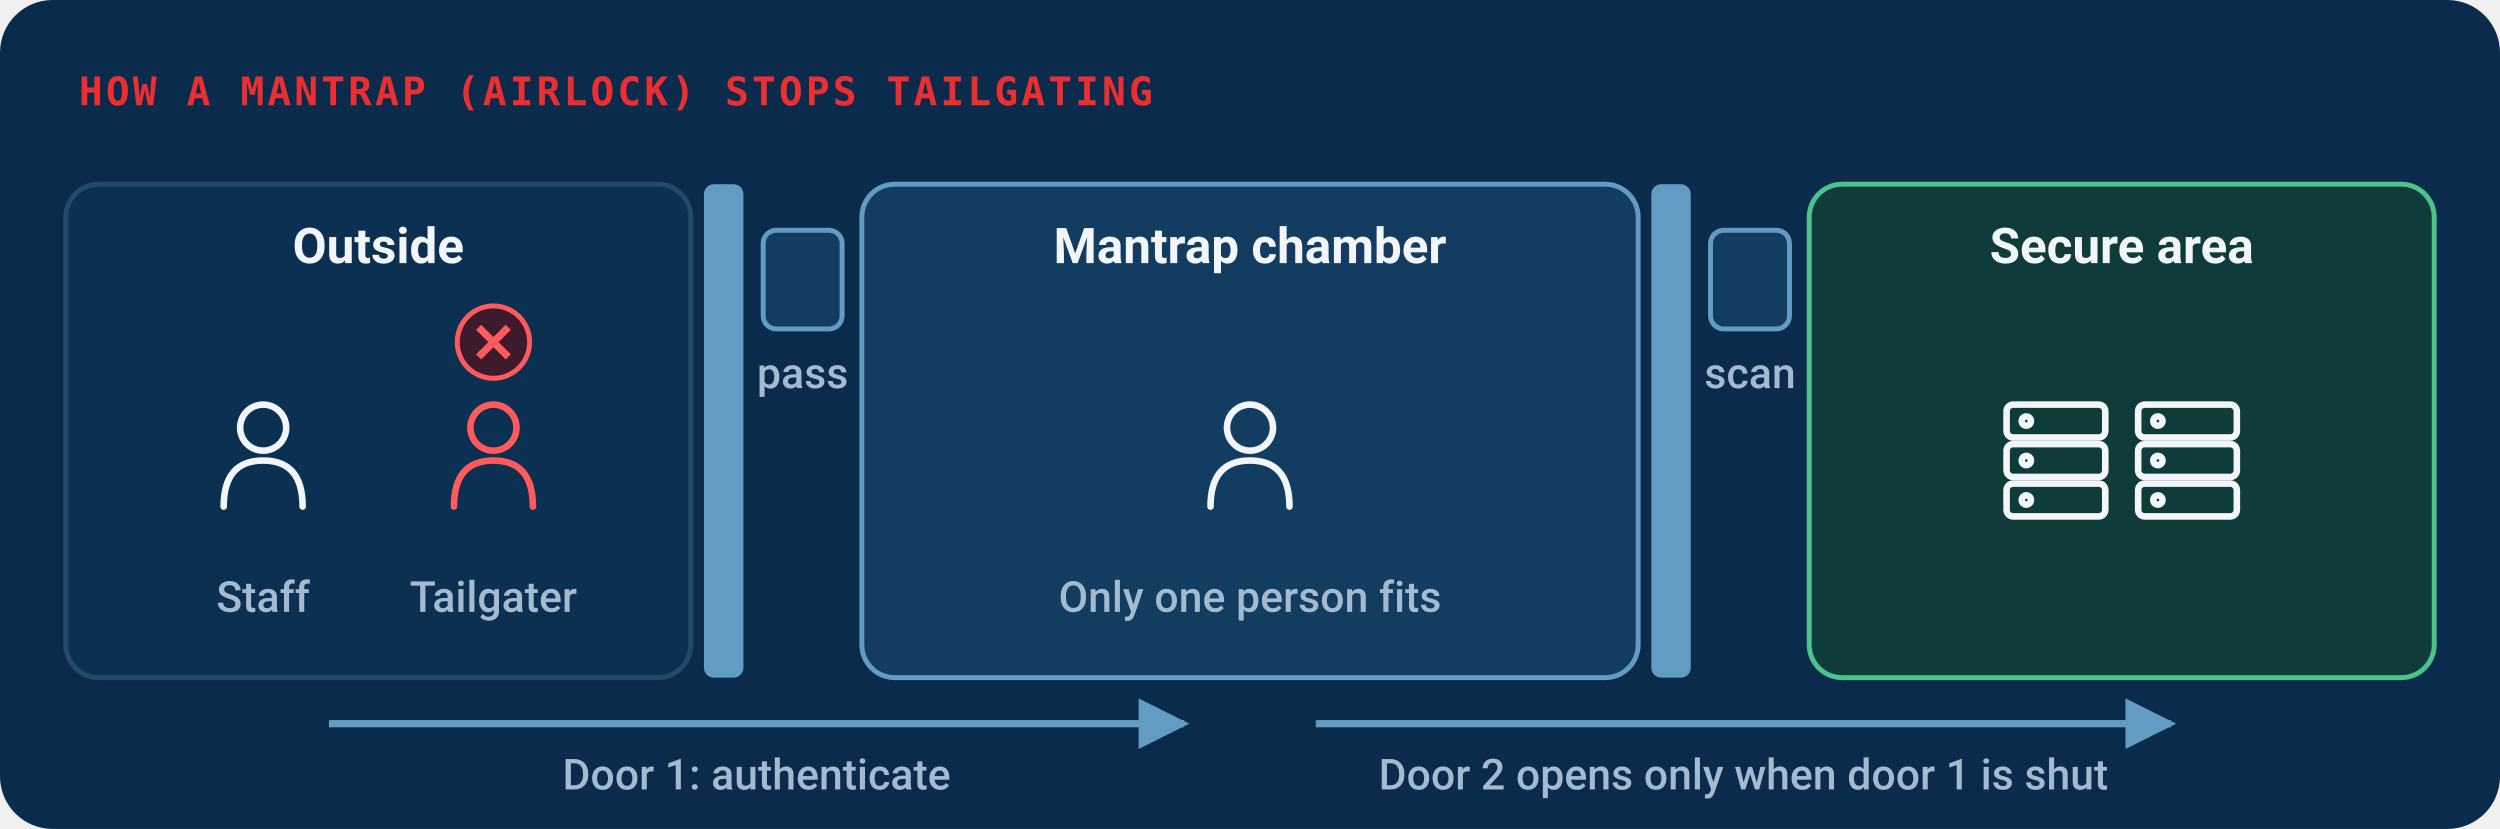
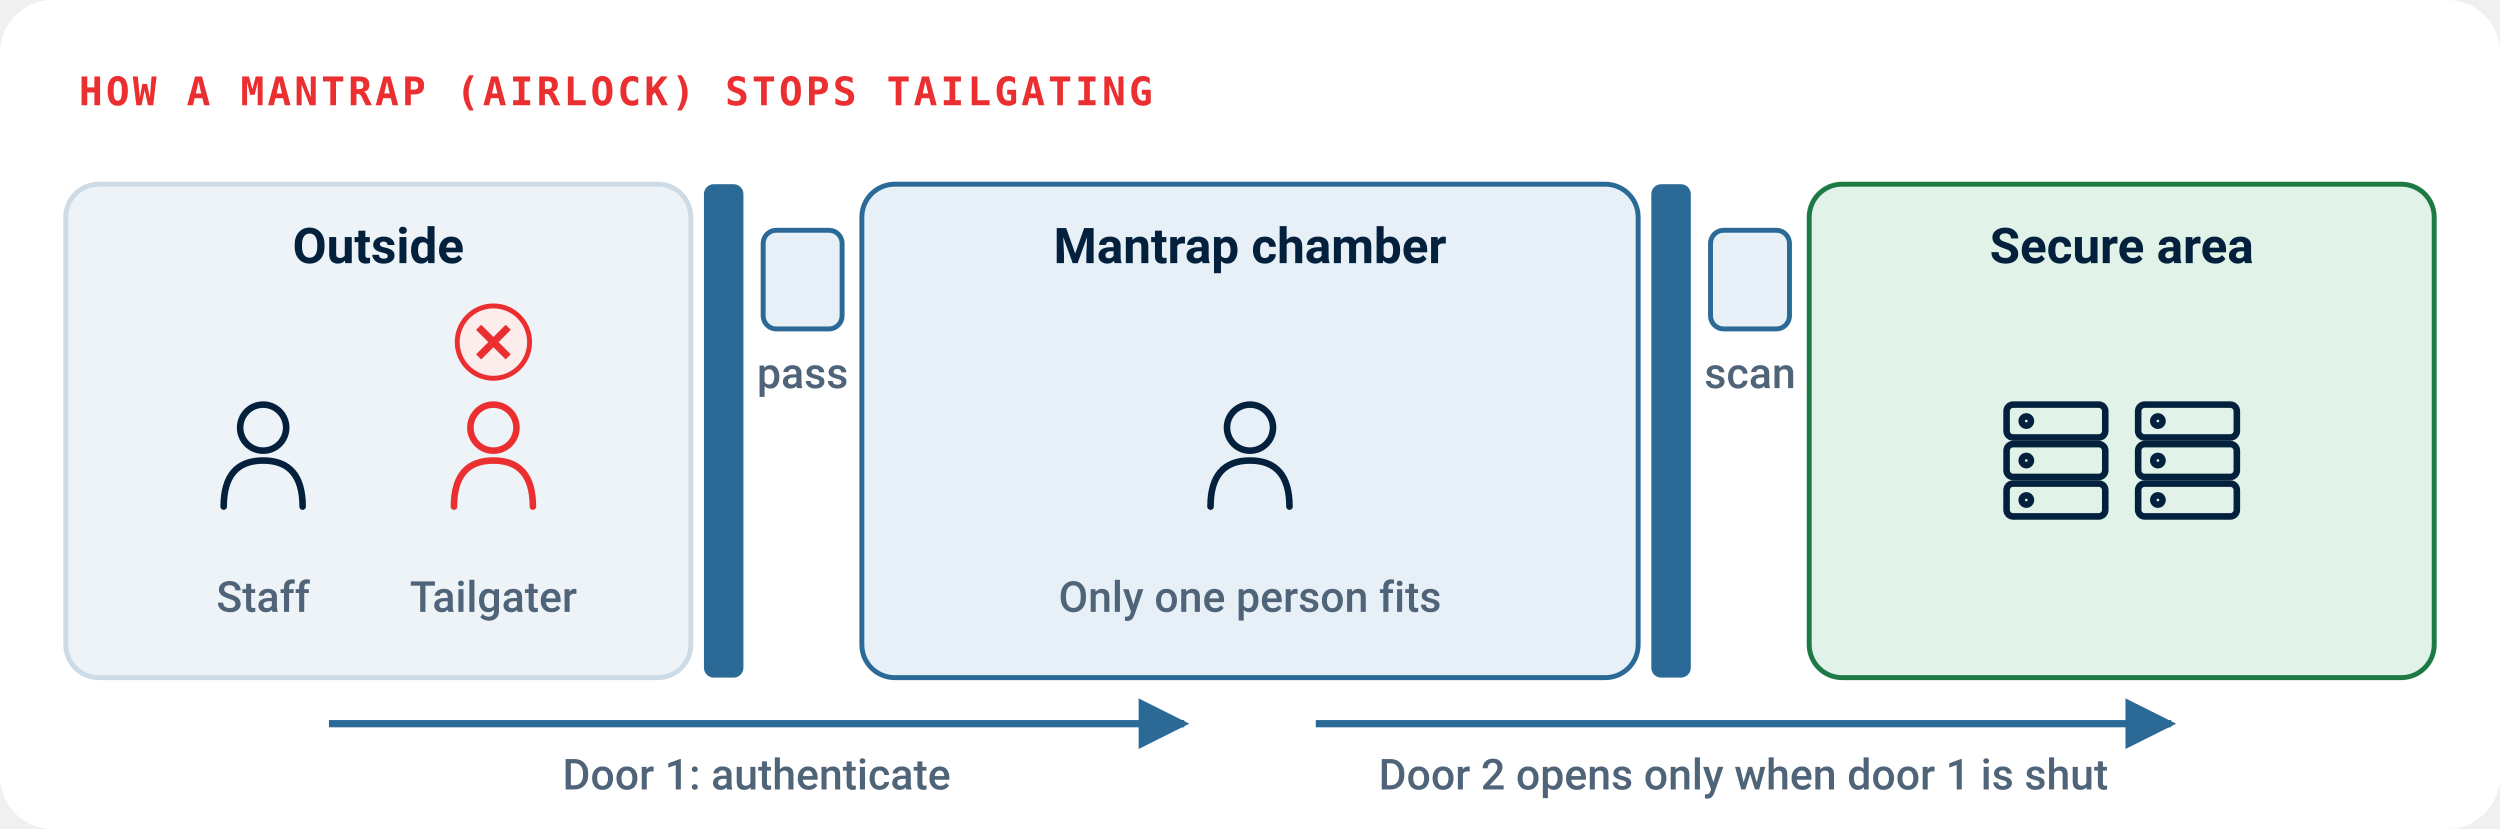
<svg xmlns="http://www.w3.org/2000/svg" viewBox="0 0 760 252" width="760" height="252" role="img" aria-labelledby="t d">
  <style>
- .bg{fill:#0a2b4b}
- .t{font:600 15px system-ui,-apple-system,'Segoe UI',Roboto,sans-serif;fill:#f2f6fa}
- .tb{font:700 17px system-ui,-apple-system,'Segoe UI',Roboto,sans-serif;fill:#f2f6fa}
- .s{font:500 13px system-ui,-apple-system,'Segoe UI',Roboto,sans-serif;fill:#a3bbd0}
- .m{font:600 13px ui-monospace,Menlo,Consolas,monospace;fill:#f2f6fa}
+ .bg{fill:#ffffff}
+ .t{font:600 15px system-ui,-apple-system,'Segoe UI',Roboto,sans-serif;fill:#03203c}
+ .tb{font:700 17px system-ui,-apple-system,'Segoe UI',Roboto,sans-serif;fill:#03203c}
+ .s{font:500 13px system-ui,-apple-system,'Segoe UI',Roboto,sans-serif;fill:#4f6478}
+ .m{font:600 13px ui-monospace,Menlo,Consolas,monospace;fill:#03203c}
.h{font:700 12px ui-monospace,Menlo,Consolas,monospace;fill:#eb2f31;letter-spacing:.08em}
.w{fill:#ffffff}
- .box{fill:#0f3557;stroke:#2c5a80;stroke-width:1.5}
- .acc{fill:#123c60;stroke:#629cc3;stroke-width:1.5}
- .bad{fill:#3d1a2c;stroke:#ff5a5c;stroke-width:1.5}
- .good{fill:#0f3b3a;stroke:#4cc38a;stroke-width:1.5}
- .amb{fill:#33301f;stroke:#f2b544;stroke-width:1.5}
- .dim{fill:#0c3052;stroke:#24496b;stroke-width:1.5}
- .solid-acc{fill:#629cc3}.solid-bad{fill:#eb2f31}.solid-good{fill:#2f9a5f}.solid-amb{fill:#c98f22}.solid-ink{fill:#f2f6fa}
- .ln{stroke:#a3bbd0;stroke-width:2;fill:none}
- .ln-acc{stroke:#629cc3;stroke-width:2.2;fill:none}
- .ln-bad{stroke:#ff5a5c;stroke-width:2.2;fill:none}
- .ln-good{stroke:#4cc38a;stroke-width:2.2;fill:none}
+ .box{fill:#f5f8fb;stroke:#b9cad8;stroke-width:1.5}
+ .acc{fill:#e7f0f7;stroke:#2b6a96;stroke-width:1.5}
+ .bad{fill:#fdecec;stroke:#eb2f31;stroke-width:1.5}
+ .good{fill:#e1f3e8;stroke:#1d7a45;stroke-width:1.5}
+ .amb{fill:#fbf0dc;stroke:#a8650a;stroke-width:1.5}
+ .dim{fill:#eef3f7;stroke:#cddbe7;stroke-width:1.5}
+ .solid-acc{fill:#2b6a96}.solid-bad{fill:#eb2f31}.solid-good{fill:#1d7a45}.solid-amb{fill:#a8650a}.solid-ink{fill:#03203c}
+ .ln{stroke:#4f6478;stroke-width:2;fill:none}
+ .ln-acc{stroke:#2b6a96;stroke-width:2.2;fill:none}
+ .ln-bad{stroke:#eb2f31;stroke-width:2.2;fill:none}
+ .ln-good{stroke:#1d7a45;stroke-width:2.2;fill:none}
.dash{stroke-dasharray:6 5}
- .tx-acc{fill:#629cc3}.tx-bad{fill:#ff5a5c}.tx-good{fill:#4cc38a}.tx-amb{fill:#f2b544}
- .ic{fill:none;stroke:#f2f6fa;stroke-width:2;stroke-linecap:round;stroke-linejoin:round}
- .ic-bad{fill:none;stroke:#ff5a5c;stroke-width:2;stroke-linecap:round;stroke-linejoin:round}
- .ic-acc{fill:none;stroke:#629cc3;stroke-width:2;stroke-linecap:round;stroke-linejoin:round}
- .mk-ln{fill:#a3bbd0}.mk-acc{fill:#629cc3}.mk-bad{fill:#ff5a5c}.mk-good{fill:#4cc38a}
+ .tx-acc{fill:#2b6a96}.tx-bad{fill:#d4282a}.tx-good{fill:#1d7a45}.tx-amb{fill:#a8650a}
+ .ic{fill:none;stroke:#03203c;stroke-width:2;stroke-linecap:round;stroke-linejoin:round}
+ .ic-bad{fill:none;stroke:#eb2f31;stroke-width:2;stroke-linecap:round;stroke-linejoin:round}
+ .ic-acc{fill:none;stroke:#2b6a96;stroke-width:2;stroke-linecap:round;stroke-linejoin:round}
+ .mk-ln{fill:#4f6478}.mk-acc{fill:#2b6a96}.mk-bad{fill:#eb2f31}.mk-good{fill:#1d7a45}
</style>
  <defs>
    <marker id="a-ln" viewBox="0 0 10 10" refX="9" refY="5" markerWidth="7" markerHeight="7" orient="auto-start-reverse">
      <path d="M0 0 10 5 0 10z" class="mk-ln" />
    </marker>
    <marker id="a-acc" viewBox="0 0 10 10" refX="9" refY="5" markerWidth="7" markerHeight="7" orient="auto-start-reverse">
      <path d="M0 0 10 5 0 10z" class="mk-acc" />
    </marker>
    <marker id="a-bad" viewBox="0 0 10 10" refX="9" refY="5" markerWidth="7" markerHeight="7" orient="auto-start-reverse">
      <path d="M0 0 10 5 0 10z" class="mk-bad" />
    </marker>
    <marker id="a-good" viewBox="0 0 10 10" refX="9" refY="5" markerWidth="7" markerHeight="7" orient="auto-start-reverse">
      <path d="M0 0 10 5 0 10z" class="mk-good" />
    </marker>
  </defs>
  <rect class="bg" width="760" height="252" rx="16" />
  <text x="24" y="32" class="h" text-anchor="start">HOW A MANTRAP (AIRLOCK) STOPS TAILGATING</text>
  <rect x="20" y="56" width="190" height="150" rx="10" class="dim" />
  <text x="115" y="80" class="t" text-anchor="middle">Outside</text>
  <circle cx="80" cy="130" r="7" class="ic" />
  <path d="M68 154 q0 -14 12 -14 q12 0 12 14" class="ic" />
  <circle cx="150" cy="130" r="7" class="ic-bad" />
  <path d="M138 154 q0 -14 12 -14 q12 0 12 14" class="ic-bad" />
  <text x="150" y="186" class="s" text-anchor="middle">Tailgater</text>
  <text x="80" y="186" class="s" text-anchor="middle">Staff</text>
  <rect x="214" y="56" width="12" height="150" rx="3" class="solid-acc" />
  <rect x="232" y="70" width="24" height="30" rx="4" class="acc" />
  <text x="244" y="118" class="s" text-anchor="middle">pass</text>
  <rect x="262" y="56" width="236" height="150" rx="10" class="acc" />
  <text x="380" y="80" class="t" text-anchor="middle">Mantrap chamber</text>
  <circle cx="380" cy="130" r="7" class="ic" />
  <path d="M368 154 q0 -14 12 -14 q12 0 12 14" class="ic" />
  <text x="380" y="186" class="s" text-anchor="middle">Only one person fits</text>
  <circle cx="150" cy="104" r="11" class="bad" />
  <path d="M145.5 99.5 l9 9 M154.5 99.5 l-9 9" class="ln-bad" />
  <rect x="502" y="56" width="12" height="150" rx="3" class="solid-acc" />
  <rect x="520" y="70" width="24" height="30" rx="4" class="acc" />
  <text x="532" y="118" class="s" text-anchor="middle">scan</text>
  <rect x="550" y="56" width="190" height="150" rx="10" class="good" />
  <text x="645" y="80" class="t" text-anchor="middle">Secure area</text>
  <rect x="610" y="123" width="30" height="10" rx="2" class="ic" />
  <circle cx="616" cy="128" r="1.4" class="ic" />
  <rect x="610" y="135" width="30" height="10" rx="2" class="ic" />
  <circle cx="616" cy="140" r="1.4" class="ic" />
  <rect x="610" y="147" width="30" height="10" rx="2" class="ic" />
  <circle cx="616" cy="152" r="1.4" class="ic" />
  <rect x="650" y="123" width="30" height="10" rx="2" class="ic" />
  <circle cx="656" cy="128" r="1.4" class="ic" />
  <rect x="650" y="135" width="30" height="10" rx="2" class="ic" />
  <circle cx="656" cy="140" r="1.4" class="ic" />
  <rect x="650" y="147" width="30" height="10" rx="2" class="ic" />
  <circle cx="656" cy="152" r="1.4" class="ic" />
  <path d="M100 220 L360 220" class="ln-acc" marker-end="url(#a-acc)" />
  <path d="M400 220 L660 220" class="ln-acc" marker-end="url(#a-acc)" />
  <text x="230" y="240" class="s" text-anchor="middle">Door 1: authenticate</text>
  <text x="530" y="240" class="s" text-anchor="middle">Door 2 opens only when door 1 is shut</text>
</svg>
